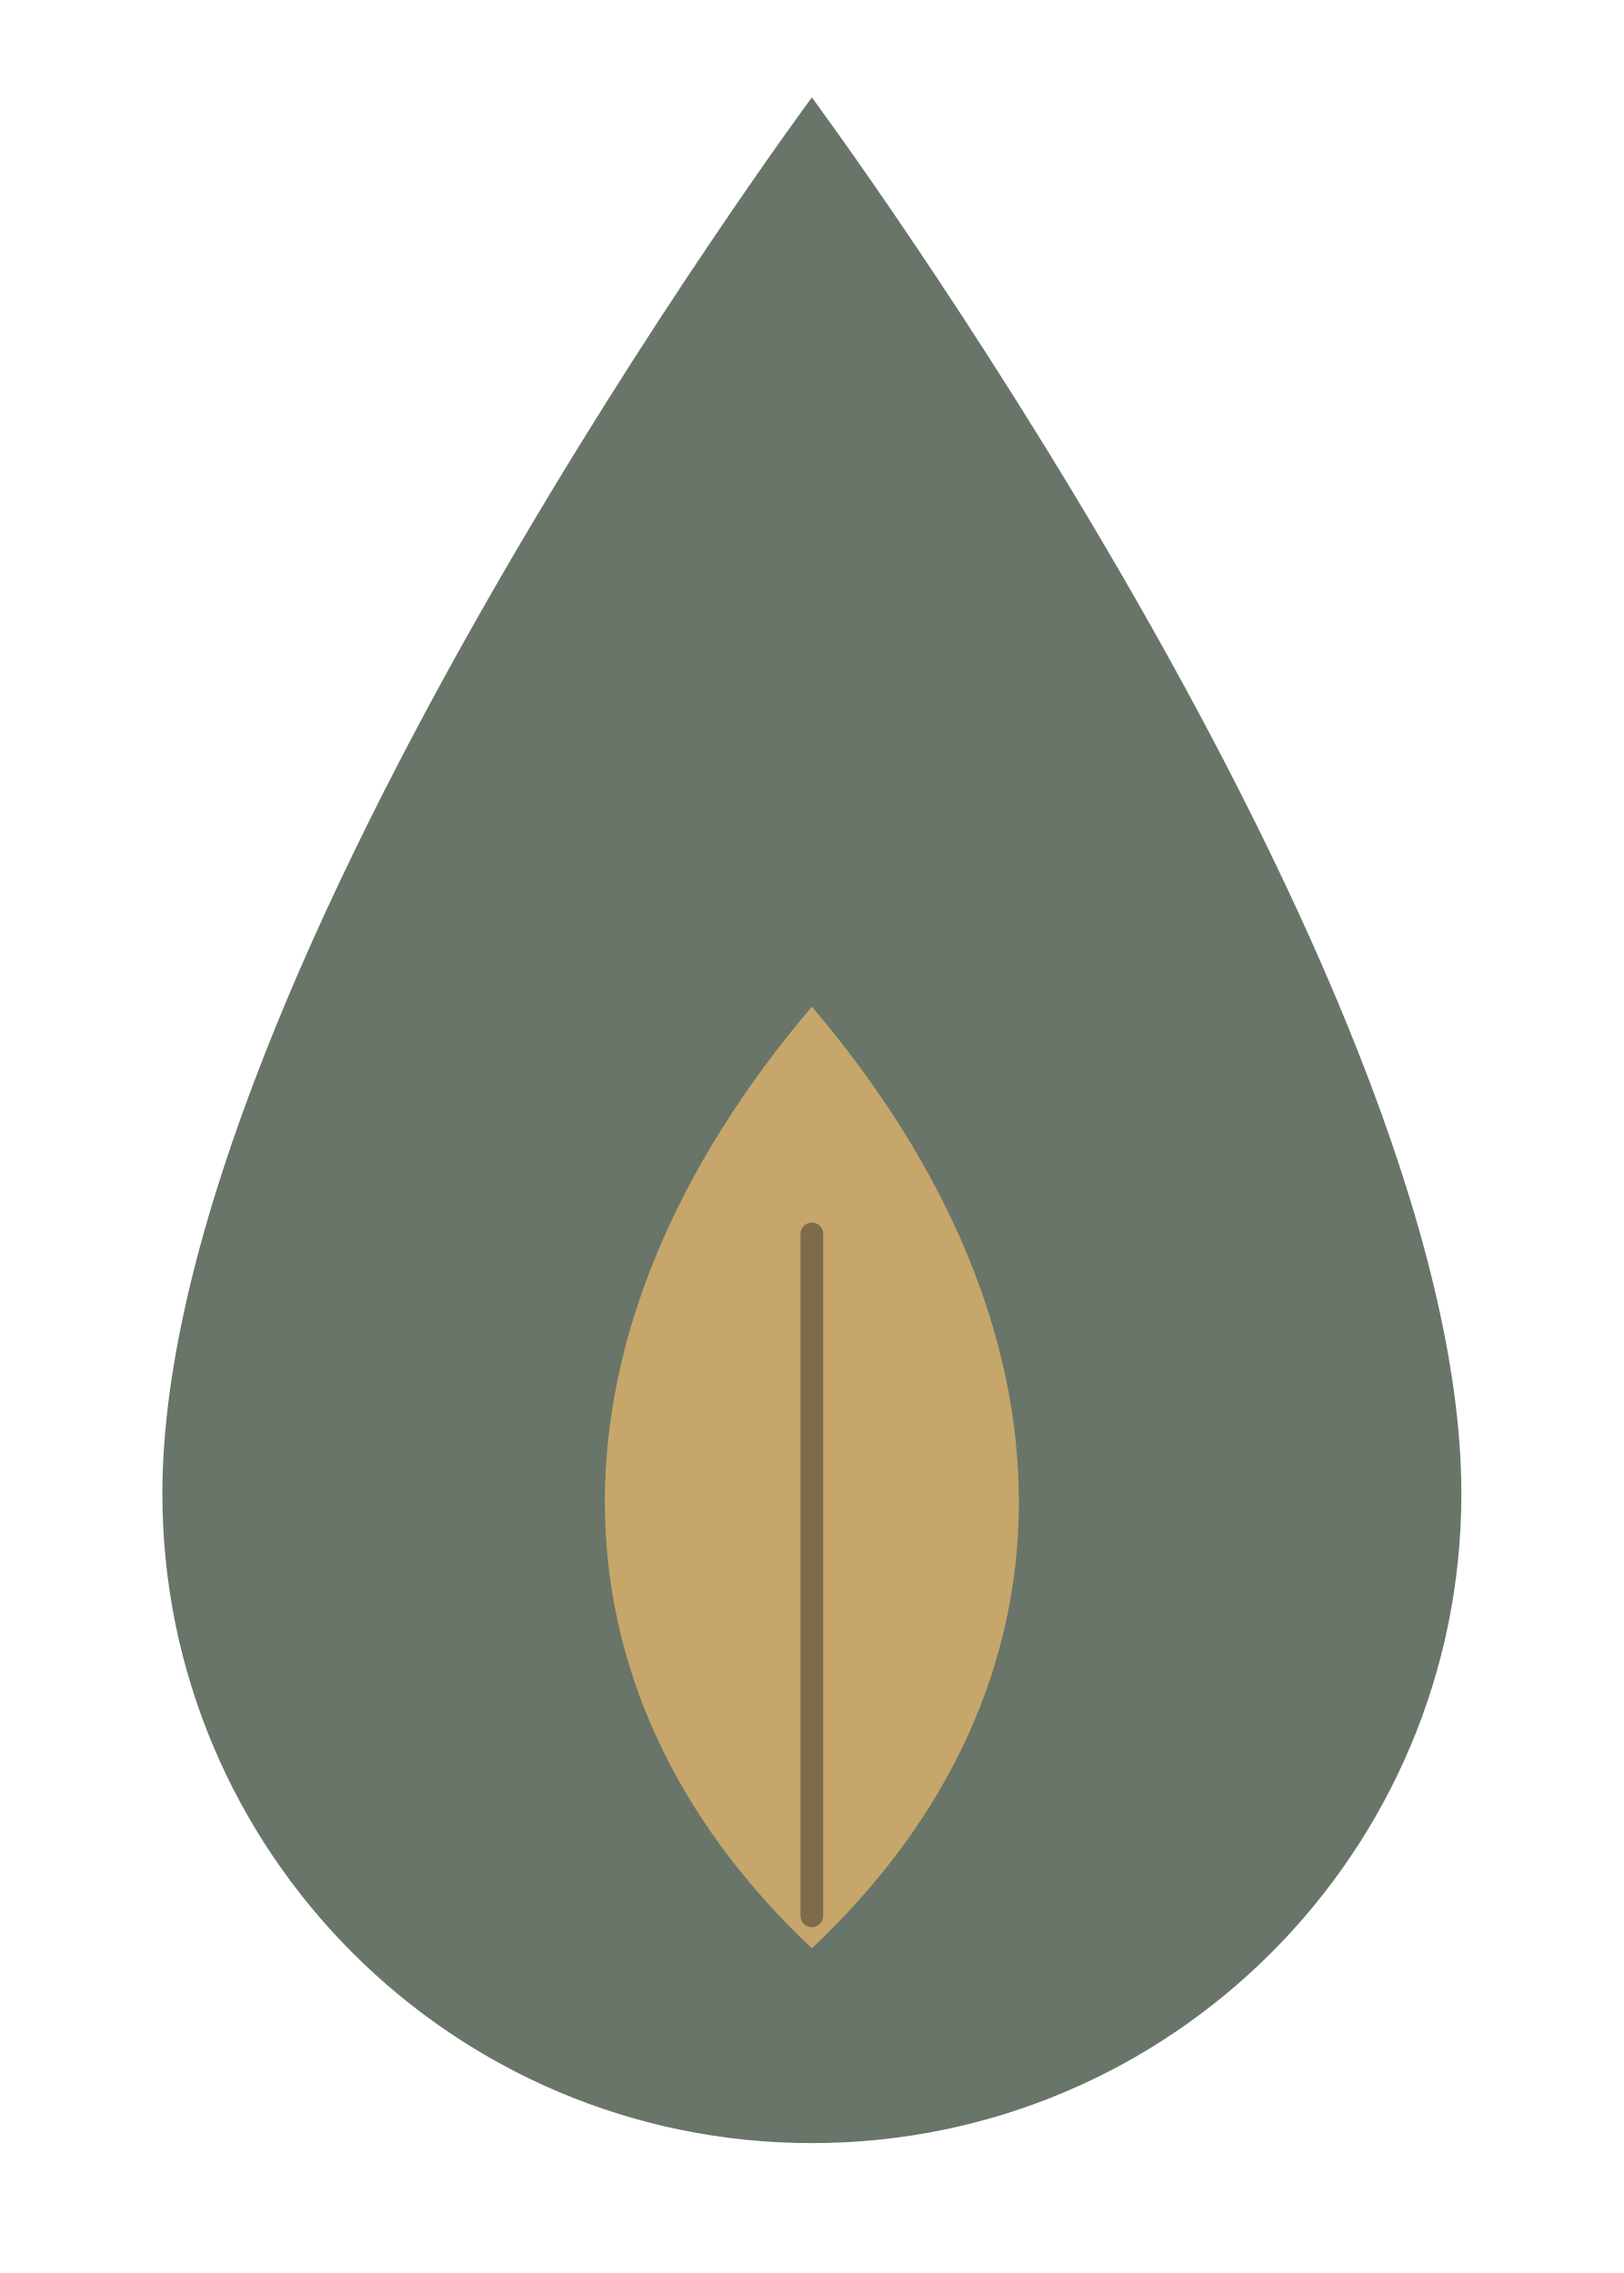
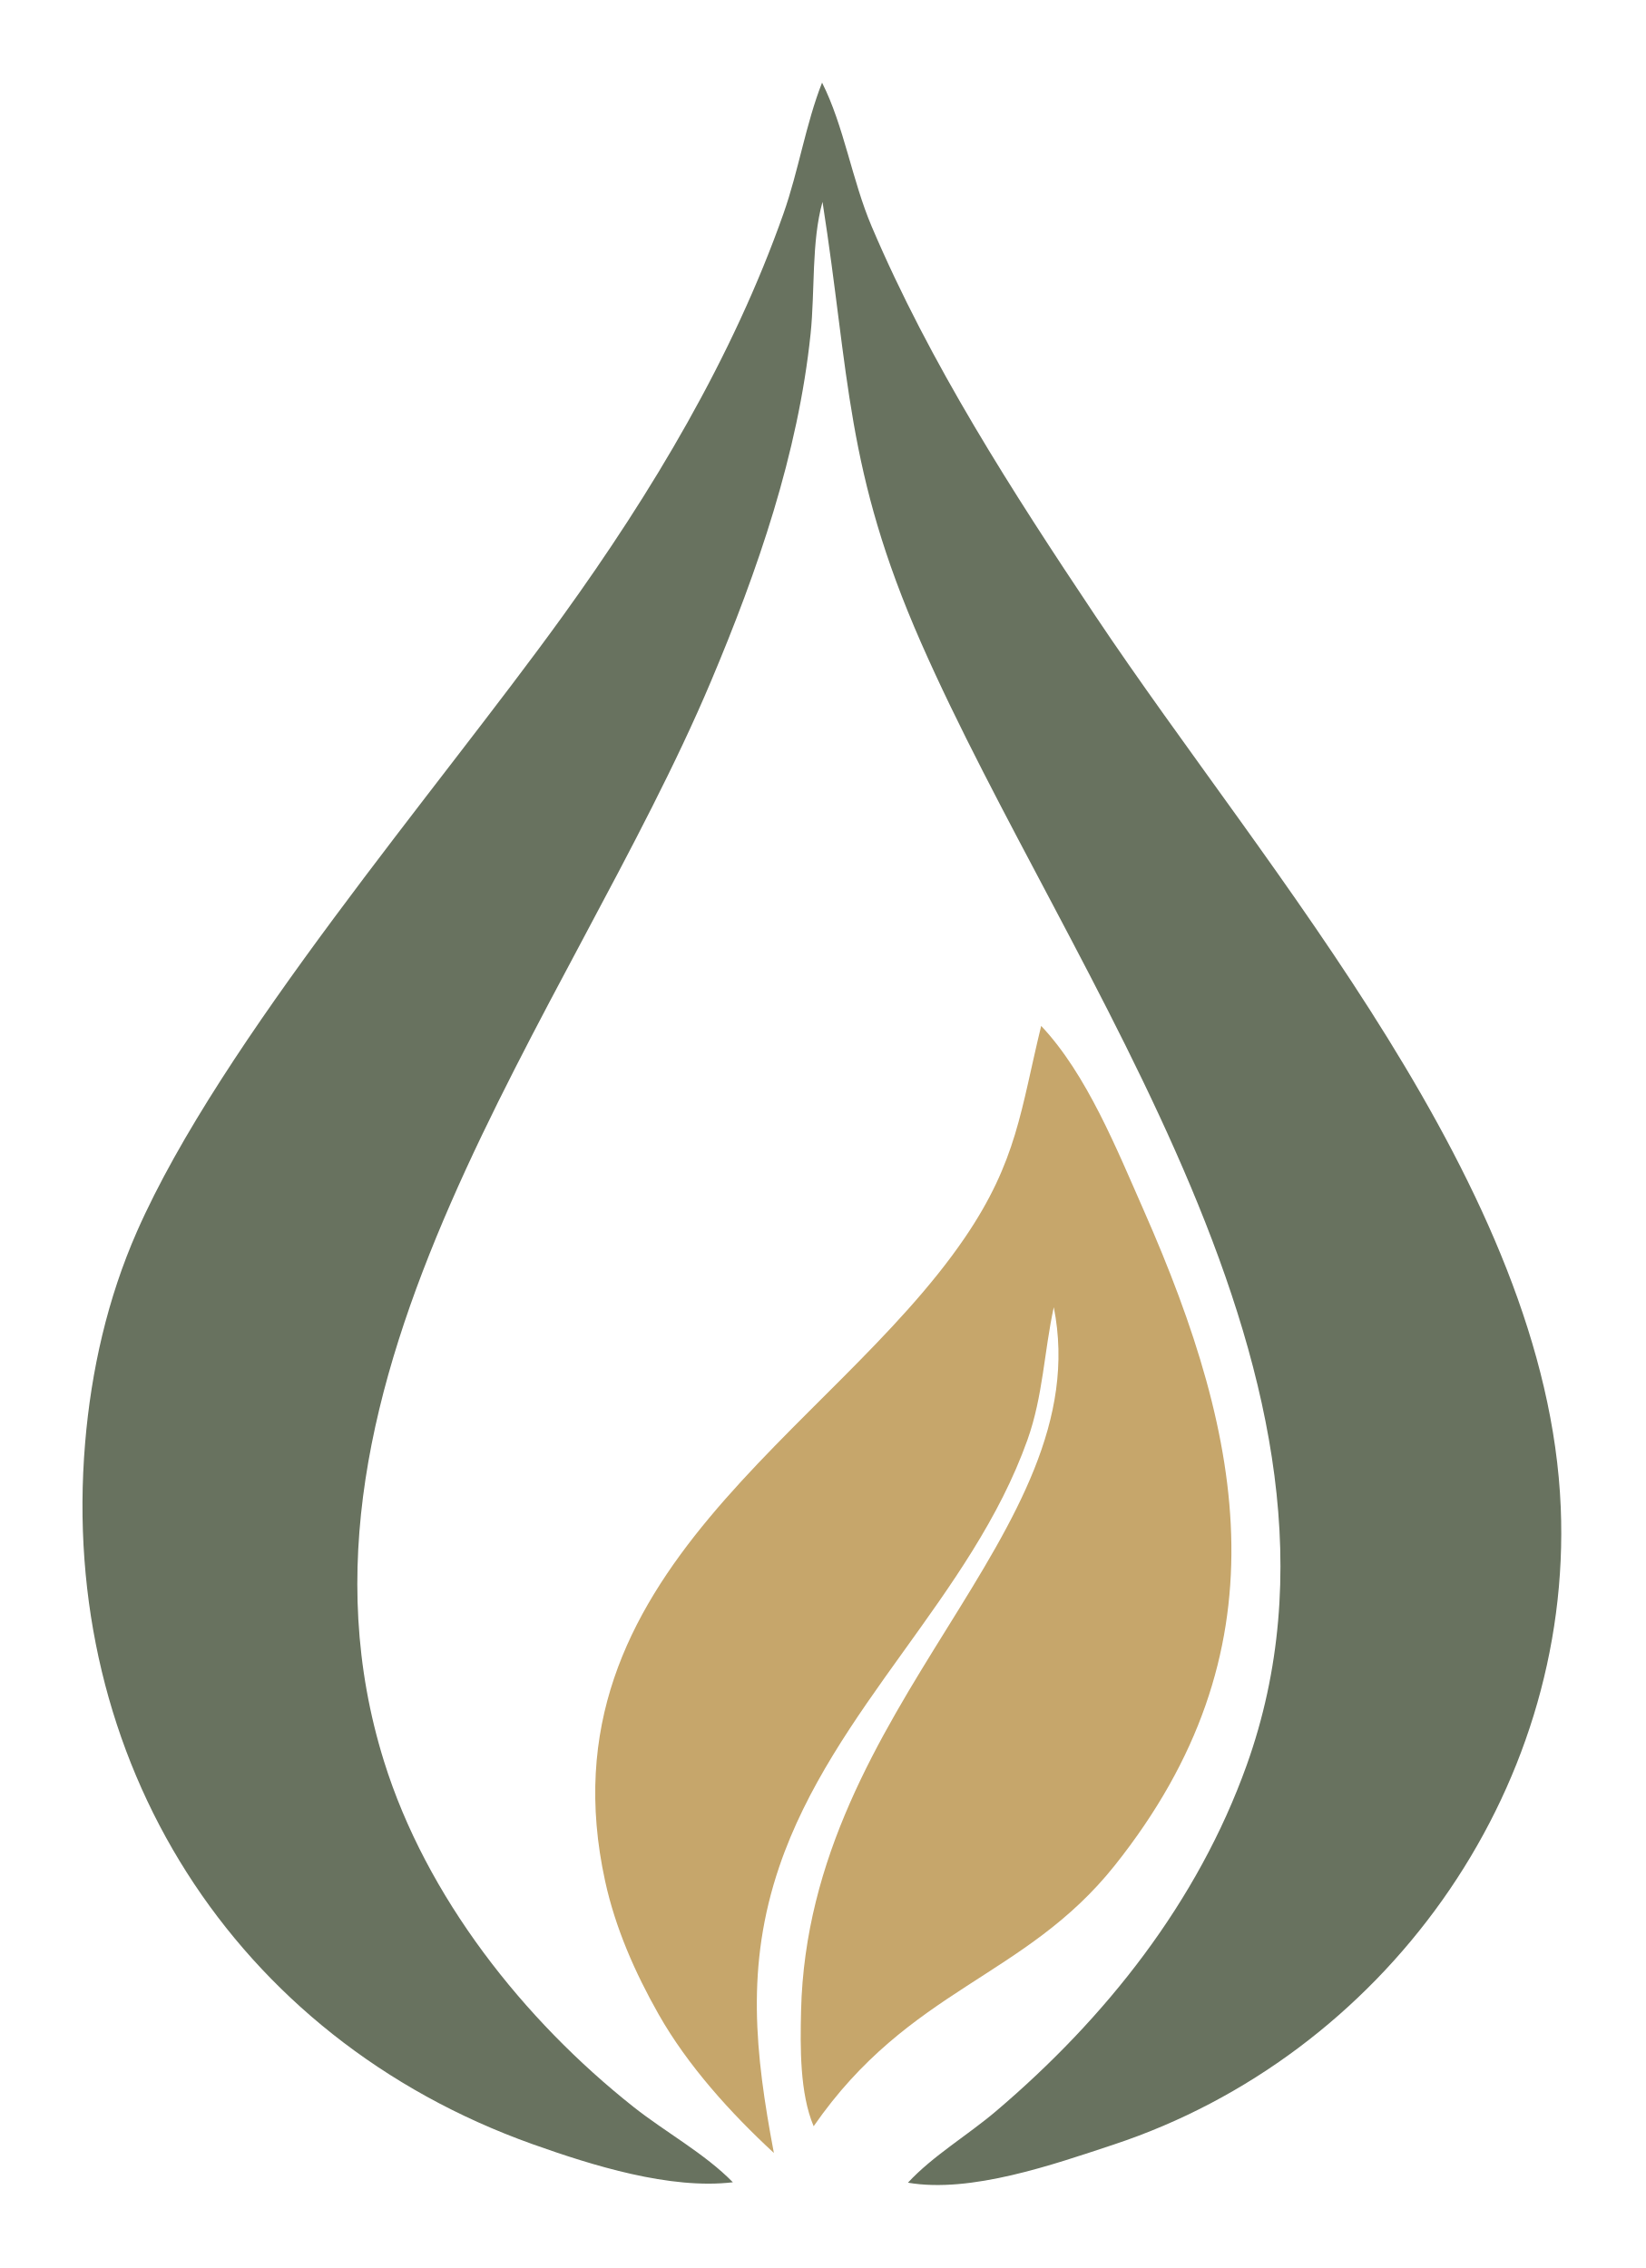
- <svg xmlns="http://www.w3.org/2000/svg" viewBox="0 0 100 140">
-   <path d="M50 6C50 6 10 60 10 92a40 40 0 0 0 80 0C90 60 50 6 50 6Z" fill="#687568" />
-   <path d="M50 120C33 104 33 82 50 62c17 20 17 42 0 58Z" fill="#C6A66B" />
-   <path d="M50 118V76" fill="none" stroke="#242522" stroke-width="1.4" stroke-linecap="round" opacity=".45" />
+ <svg xmlns="http://www.w3.org/2000/svg" width="433" zoomAndPan="magnify" viewBox="50.00 49.00 324.50 448.00" height="597" preserveAspectRatio="xMidYMid meet" version="1.0">
+   <path fill="#68725f" d="M 212.133 65.324 C 208.93 73.457 207.496 82.715 204.531 91.141 C 194.484 119.656 178.512 146.289 160.898 170.715 C 135.973 205.285 93.418 254.633 76.84 292.246 C 71.02 305.457 67.793 319.699 66.594 334.047 C 61.359 396.613 95.855 451.465 154.98 472.547 C 166.758 476.742 182.086 481.539 194.516 480.066 C 189.02 474.426 181.242 470.199 174.93 465.207 C 153.137 447.953 133.969 423.672 125.629 396.938 C 102.234 321.938 162.605 249.031 190.188 183.594 C 199.402 161.754 207.406 138.617 209.871 114.918 C 210.746 106.512 210.008 96.801 212.223 88.879 C 217.621 123.41 216.738 141.91 231.648 175.875 C 260.895 242.461 323.07 322.051 295.988 397.688 C 286.309 424.719 268.203 447.566 246.5 466.012 C 240.871 470.801 234.004 474.836 229.094 480.148 C 241.508 482.281 257.797 476.566 269.719 472.621 C 322.762 455.055 360.367 403.359 358.016 346.734 C 355.383 283.414 300.164 221.66 266.07 170.594 C 249.672 146.039 233.516 120.977 221.93 93.727 C 218.059 84.629 216.457 73.867 212.133 65.324 Z M 212.133 65.324 " fill-opacity="1" fill-rule="evenodd" />
+   <path fill="#c6a66b" d="M 202.617 474.277 C 198.898 454.57 197.02 437.312 203.688 417.707 C 214.32 386.457 241.66 364.379 252.699 333.41 C 255.781 324.777 255.984 315.965 257.898 307.215 C 266.738 351.781 209.434 385.504 207.988 446.168 C 207.816 453.418 207.727 462.523 210.473 468.996 C 229.434 441.617 252.199 439.766 269.938 417.48 C 303.562 375.258 295.82 333.812 275.66 288.07 C 270.355 276.051 264.414 261.188 255.406 251.648 C 251.363 268.246 250.656 278.297 240.332 293.477 C 213.934 332.25 155.988 359.68 169.293 420.59 C 171.316 429.855 175.188 438.656 179.848 446.875 C 185.613 457.059 194.148 466.453 202.617 474.277 Z M 202.617 474.277 " fill-opacity="1" fill-rule="evenodd" />
</svg>
